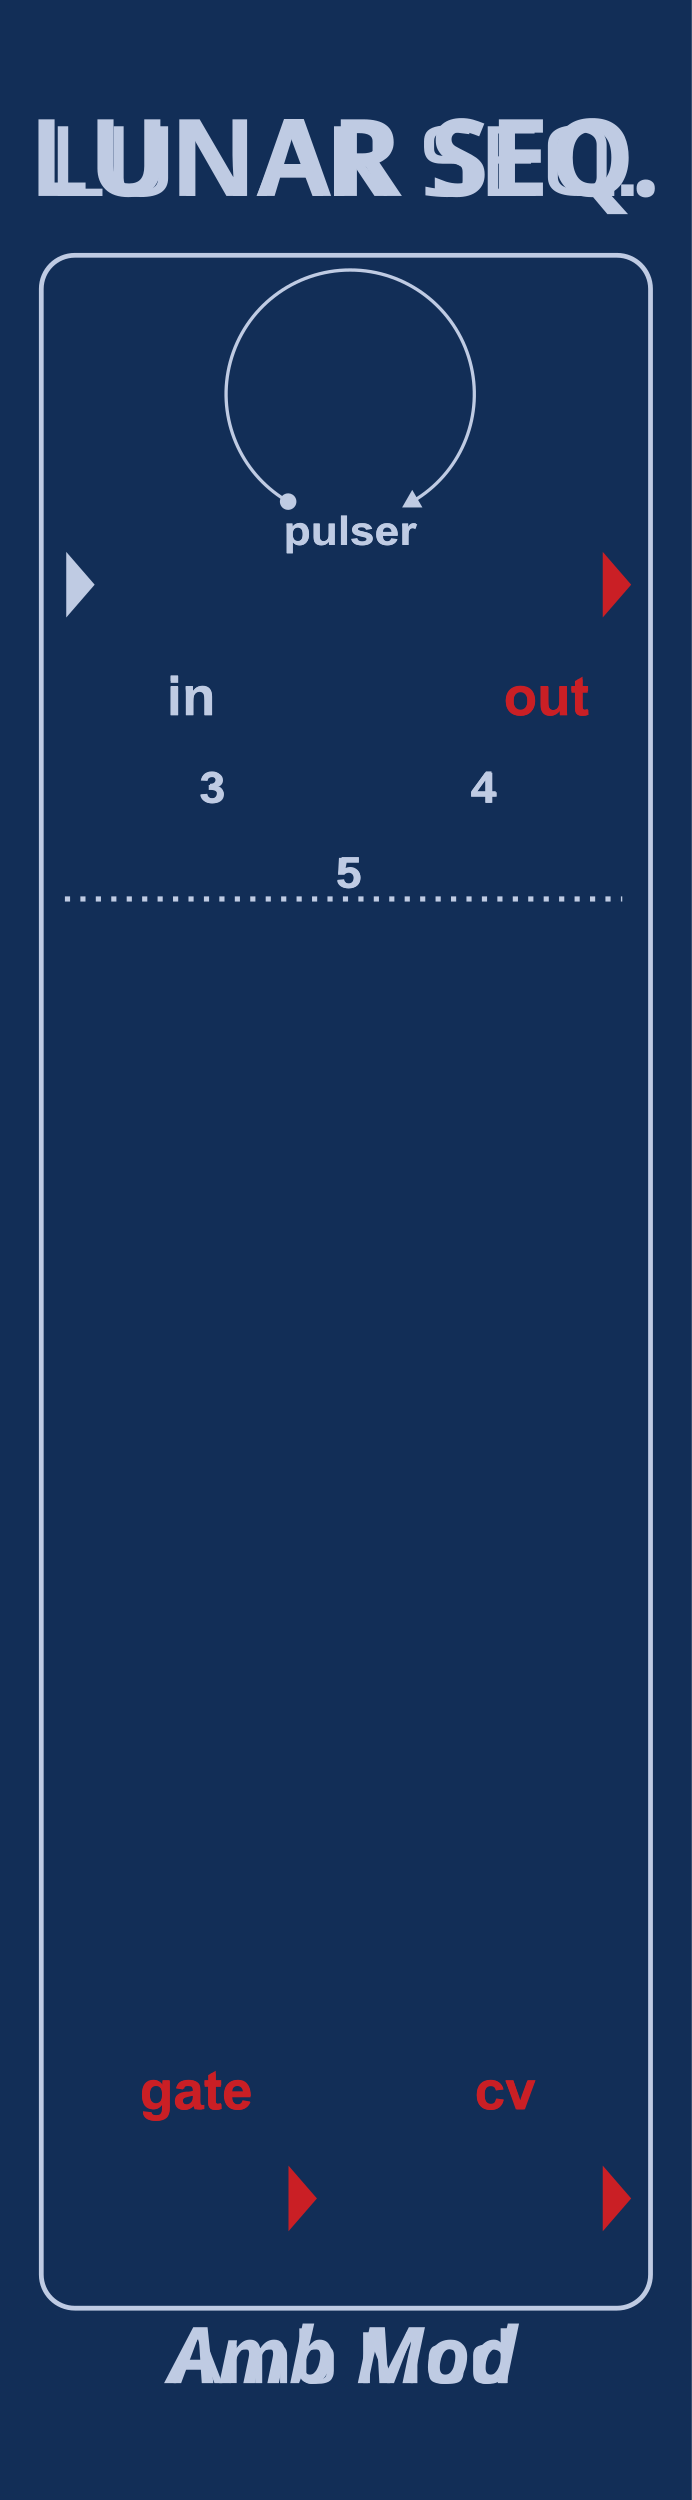
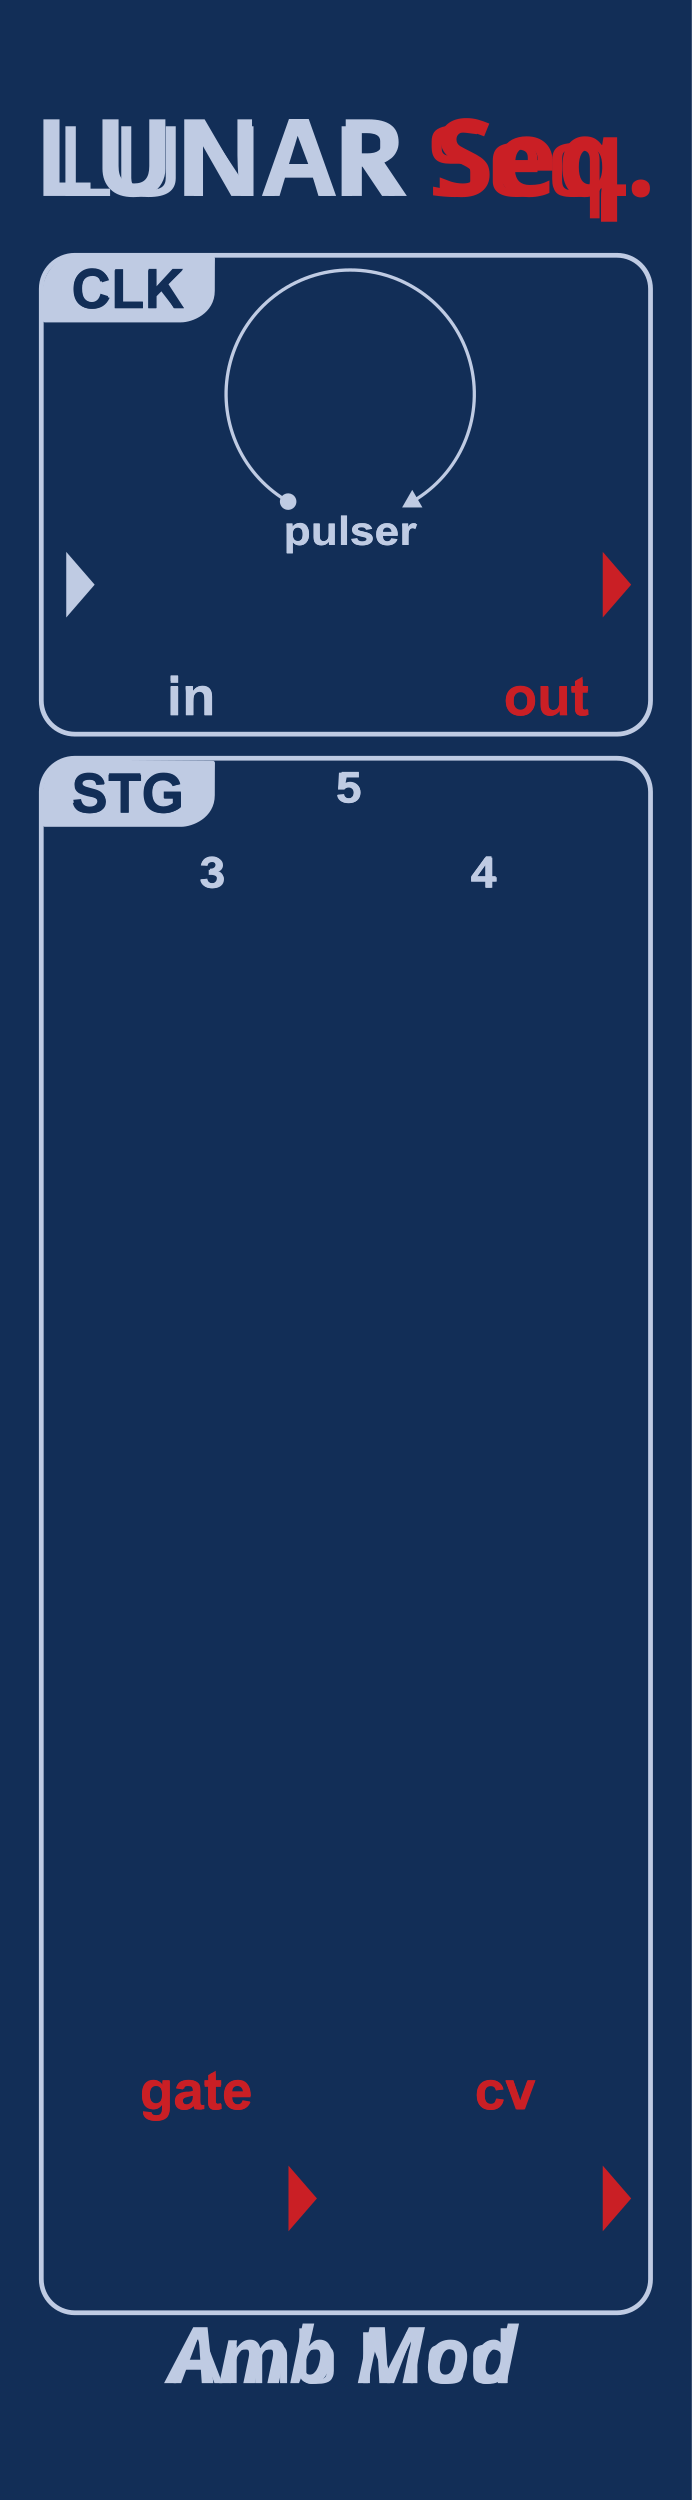
<svg xmlns="http://www.w3.org/2000/svg" width="35.56mm" height="128.5mm" viewBox="0 0 35.56 128.5" version="1.1" id="svg1">
  <defs id="defs1">
    <rect x="84.1" y="60.777" width="17.973" height="14.954" id="rect20" />
    <rect x="-6.86" y="102.347" width="128.14" height="83.689" id="rect11" />
  </defs>
  <rect x="0" y="0" width="35.56" height="128.5" style="fill:#122e57;fill-opacity:1;stroke:none" id="rect1" />
-   <rect x="2.122" y="13.122" width="31.315" height="105.519" rx="1.726" ry="1.726" style="fill:none;fill-opacity:1;stroke:#bfcbe3;stroke-width:0.245;stroke-linejoin:round" id="box-clock" />
+   <rect x="2.122" y="13.122" width="31.315" height="24.614" rx="1.726" ry="1.726" style="fill:none;fill-opacity:1;stroke:#bfcbe3;stroke-width:0.245;stroke-linejoin:round" id="box-clock" />
  <text x="17.278" y="29.177" text-anchor="middle" id="label-pulser" style="font-weight:bold;font-size:2.187px;font-family:Arial;text-anchor:middle;fill:#bfcbe3;stroke-width:1" transform="scale(1.041629,0.9600343)">pulser</text>
  <g id="g1" transform="translate(9.71841)">
    <text x="7.901" y="122.492" font-family="sans-serif" font-size="4.025px" text-anchor="middle" fill="#bfcbe3" id="text52" style="stroke-width:1.548">
      <tspan style="font-style:italic;font-variant:normal;font-weight:bold;font-stretch:normal;font-family:Play;-inkscape-font-specification:'Play Bold Italic';stroke-width:1.548" id="tspan52">Amb Mod</tspan>
    </text>
    <path style="font-style:italic;font-weight:bold;font-size:4.025px;font-family:Play;-inkscape-font-specification:'Play Bold Italic';text-anchor:middle;fill:#bfcbe3;stroke-width:1.548" d="m 0.245,119.88 h 0.451 l 1.014,2.612 H 1.303 l -0.298,-0.793 h -1.119 l -0.294,0.793 h -0.386 z m 0.664,1.549 -0.443,-1.179 h -0.036 l -0.443,1.179 z m 1.175,-0.885 h 0.362 v 0.237 q 0.056,-0.278 0.656,-0.278 0.487,0 0.608,0.266 0.036,-0.129 0.217,-0.197 0.185,-0.068 0.451,-0.068 0.362,0 0.511,0.137 0.149,0.133 0.149,0.423 v 1.429 H 4.676 v -1.405 q 0,-0.076 -0.012,-0.125 -0.012,-0.048 -0.048,-0.097 -0.08,-0.101 -0.358,-0.101 -0.213,0 -0.318,0.028 -0.105,0.028 -0.145,0.097 -0.036,0.068 -0.036,0.197 v 1.405 H 3.396 v -1.405 q 0,-0.076 -0.012,-0.125 -0.012,-0.048 -0.048,-0.097 -0.08,-0.101 -0.354,-0.101 -0.221,0 -0.334,0.028 -0.113,0.028 -0.157,0.097 -0.044,0.064 -0.044,0.197 v 1.405 H 2.084 Z m 4.451,1.988 q -0.217,0 -0.35,-0.024 -0.129,-0.02 -0.258,-0.081 Q 5.666,122.303 5.666,121.856 v -2.181 h 0.362 v 0.584 0.229 q -0.004,0.105 -0.004,0.233 0.02,-0.093 0.169,-0.157 0.153,-0.06 0.443,-0.06 0.805,0 0.805,0.551 v 0.801 q 0,0.173 -0.052,0.302 -0.048,0.129 -0.129,0.201 -0.072,0.068 -0.201,0.109 -0.125,0.04 -0.25,0.052 -0.113,0.012 -0.274,0.012 z m 0.008,-0.237 q 0.209,0 0.318,-0.028 0.113,-0.032 0.161,-0.113 0.048,-0.081 0.048,-0.245 v -0.765 q 0,-0.165 -0.048,-0.245 -0.048,-0.085 -0.161,-0.109 -0.109,-0.028 -0.322,-0.028 -0.197,0 -0.306,0.032 -0.109,0.032 -0.157,0.117 -0.048,0.081 -0.048,0.233 v 0.765 q 0,0.165 0.044,0.245 0.048,0.081 0.157,0.113 0.109,0.028 0.314,0.028 z M 8.946,119.88 h 0.584 l 0.837,2.173 0.012,0.004 0.793,-2.177 h 0.563 v 2.612 h -0.342 v -2.209 h -0.02 l -0.841,2.209 h -0.35 l -0.865,-2.209 h -0.02 v 2.209 h -0.35 z m 4.266,2.652 q -0.258,0 -0.386,-0.02 -0.129,-0.016 -0.258,-0.076 -0.133,-0.06 -0.193,-0.193 -0.06,-0.137 -0.06,-0.366 v -0.676 q 0,-0.181 0.044,-0.318 0.044,-0.137 0.117,-0.213 0.06,-0.068 0.181,-0.105 0.125,-0.04 0.254,-0.052 0.145,-0.008 0.302,-0.008 0.209,0 0.314,0.012 0.109,0.008 0.229,0.04 0.125,0.036 0.193,0.109 0.068,0.072 0.117,0.209 0.044,0.141 0.044,0.326 v 0.676 q 0,0.342 -0.157,0.499 -0.064,0.064 -0.185,0.101 -0.121,0.036 -0.25,0.048 -0.153,0.008 -0.306,0.008 z m 0,-0.237 q 0.169,0 0.245,-0.008 0.076,-0.008 0.149,-0.044 0.072,-0.032 0.101,-0.105 0.032,-0.076 0.032,-0.209 v -0.789 q 0,-0.181 -0.044,-0.262 -0.044,-0.085 -0.153,-0.109 -0.105,-0.028 -0.33,-0.028 -0.225,0 -0.334,0.028 -0.105,0.024 -0.149,0.109 -0.044,0.081 -0.044,0.262 v 0.789 q 0,0.133 0.028,0.209 0.032,0.072 0.105,0.105 0.072,0.036 0.149,0.044 0.076,0.008 0.245,0.008 z m 2.157,0.237 q -0.29,0 -0.455,-0.056 -0.165,-0.06 -0.241,-0.193 -0.072,-0.133 -0.072,-0.37 v -0.857 q 0,-0.294 0.181,-0.423 0.185,-0.129 0.608,-0.129 0.254,0 0.435,0.064 0.185,0.064 0.189,0.185 h 0.008 l -0.008,-0.495 v -0.584 h 0.362 v 2.817 h -0.354 v -0.229 q 0,0.109 -0.173,0.185 -0.173,0.085 -0.479,0.085 z m 0.076,-0.25 q 0.302,0 0.435,-0.068 0.133,-0.068 0.133,-0.233 v -0.962 q 0,-0.262 -0.535,-0.262 -0.322,0 -0.419,0.048 -0.101,0.048 -0.101,0.213 v 0.962 q 0,0.165 0.109,0.233 0.113,0.068 0.378,0.068 z" id="text4" aria-label="Amb Mod" />
  </g>
  <g id="g2" transform="translate(2.540001)" style="fill:#bfcbe3">
    <text x="15.19" y="10.073" font-family="sans-serif" font-size="6.829px" font-weight="bold" text-anchor="middle" fill="#bfcbe3" id="text1" style="font-style:normal;font-variant:normal;font-weight:bold;font-stretch:normal;font-size:5.522px;font-family:Arial;-inkscape-font-specification:'Arial Bold';fill:#bfcbe3;stroke-width:2.626">
-       <tspan style="font-style:normal;font-variant:normal;font-weight:bold;font-stretch:normal;font-size:5.522px;font-family:Play;-inkscape-font-specification:'Play Bold';fill:#bfcbe3;fill-opacity:1;stroke-width:2.626" id="tspan13">LUNAR SEQ.</tspan>
+       <tspan style="font-style:normal;font-variant:normal;font-weight:bold;font-stretch:normal;font-size:5.522px;font-family:Play;-inkscape-font-specification:'Play Bold';fill:#bfcbe3;fill-opacity:1;stroke-width:2.626" id="tspan13">LUNAR <tspan style="fill:#ca1f25;fill-opacity:1" id="tspan32">Seq.</tspan>
+       </tspan>
    </text>
  </g>
  <path style="fill:#ca1f25;fill-opacity:1;stroke:none;stroke-width:0.2;stroke-linejoin:round;stroke-dasharray:none;stroke-opacity:1" id="path36-2" d="m 40.693,100.277 2.12,3.671 2.12,3.671 -4.239,0 -4.239,0 2.12,-3.671 z" transform="matrix(0,0.3979664,-0.1989601,0,52.39348,96.80539)" />
  <path style="fill:#ca1f25;fill-opacity:1;stroke:none;stroke-width:0.2;stroke-linejoin:round;stroke-dasharray:none;stroke-opacity:1" id="path2" d="m 40.693,100.277 2.12,3.671 2.12,3.671 -4.239,0 -4.239,0 2.12,-3.671 z" transform="matrix(0,0.3979664,-0.1989601,0,36.24051,96.80539)" />
-   <text x="10.482" y="42.98" text-anchor="middle" id="text8" style="font-weight:bold;font-size:2.338px;font-family:Arial;text-anchor:middle;fill:#bfcbe3;stroke-width:1" transform="scale(1.041629,0.9600343)">3</text>
-   <text x="17.206" y="47.538" text-anchor="middle" id="text9" style="font-weight:bold;font-size:2.338px;font-family:Arial;text-anchor:middle;fill:#bfcbe3;fill-opacity:1;stroke-width:1" transform="scale(1.041629,0.9600343)">5</text>
+   <text x="10.482" y="47.525" text-anchor="middle" id="text8" style="font-weight:bold;font-size:2.338px;font-family:Arial;text-anchor:middle;fill:#bfcbe3;stroke-width:1" transform="scale(1.041629,0.9600343)">3</text>
+   <text x="17.206" y="42.977" text-anchor="middle" id="text9" style="font-weight:bold;font-size:2.338px;font-family:Arial;text-anchor:middle;fill:#bfcbe3;fill-opacity:1;stroke-width:1" transform="scale(1.041629,0.9600343)">5</text>
  <path id="path178" style="baseline-shift:baseline;display:inline;overflow:visible;vector-effect:none;fill:#bfcbe3;stroke-width:1;stroke-linejoin:round;enable-background:accumulate;stop-color:#bfcbe3" d="m 18.001,13.792 c -2.926,0 -5.488,1.966 -6.245,4.792 -0.721,2.69 0.365,5.523 2.656,7.051 -0.071,0.191 0.004,0.411 0.186,0.517 0.199,0.115 0.464,0.048 0.581,-0.156 0.117,-0.203 0.048,-0.464 -0.156,-0.581 -0.064,-0.037 -0.133,-0.055 -0.201,-0.057 -0.12,-0.003 -0.237,0.045 -0.321,0.134 -2.229,-1.489 -3.282,-4.245 -2.581,-6.863 0.738,-2.752 3.231,-4.665 6.081,-4.665 2.85,0 5.343,1.913 6.081,4.665 0.711,2.655 -0.383,5.451 -2.676,6.924 l -0.217,-0.375 -0.522,0.907 h 1.047 l -0.224,-0.386 c 2.359,-1.512 3.485,-4.387 2.754,-7.115 -0.757,-2.826 -3.318,-4.792 -6.244,-4.792 z" />
  <text xml:space="preserve" transform="scale(0.2645833)" id="text11" style="writing-mode:lr-tb;direction:ltr;white-space:pre;shape-inside:url(#rect11);display:inline;opacity:0.319;fill:#bfcbe3;fill-opacity:1;stroke:#bfcbe3;stroke-width:1.002;stroke-dasharray:1, 2" />
  <path d="m 14.733,26.921 h 0.291 v 0.16 q 0.057,-0.082 0.154,-0.133 0.097,-0.051 0.215,-0.051 0.206,0 0.349,0.149 0.144,0.149 0.144,0.414 0,0.273 -0.145,0.425 -0.145,0.151 -0.35,0.151 -0.098,0 -0.178,-0.036 -0.079,-0.036 -0.167,-0.123 v 0.549 h -0.313 z m 0.309,0.526 q 0,0.184 0.079,0.272 0.079,0.087 0.192,0.087 0.109,0 0.181,-0.08 0.072,-0.081 0.072,-0.265 0,-0.171 -0.075,-0.254 -0.075,-0.083 -0.185,-0.083 -0.115,0 -0.19,0.082 -0.076,0.081 -0.076,0.241 z m 1.869,0.563 v -0.163 q -0.065,0.087 -0.17,0.137 -0.105,0.05 -0.221,0.05 -0.119,0 -0.214,-0.048 -0.095,-0.048 -0.137,-0.135 -0.042,-0.087 -0.042,-0.241 v -0.689 h 0.313 v 0.5 q 0,0.23 0.017,0.282 0.018,0.051 0.063,0.082 0.046,0.03 0.116,0.03 0.08,0 0.144,-0.04 0.063,-0.041 0.087,-0.1 0.023,-0.06 0.023,-0.294 v -0.459 h 0.313 v 1.089 z m 0.614,0 V 26.507 h 0.313 v 1.503 z m 0.523,-0.311 0.314,-0.044 q 0.02,0.084 0.081,0.128 0.061,0.043 0.171,0.043 0.121,0 0.182,-0.041 0.041,-0.029 0.041,-0.077 0,-0.033 -0.022,-0.054 -0.023,-0.021 -0.105,-0.038 -0.378,-0.077 -0.48,-0.14 -0.14,-0.088 -0.14,-0.245 0,-0.142 0.121,-0.238 0.121,-0.096 0.376,-0.096 0.243,0 0.36,0.073 0.118,0.073 0.162,0.215 l -0.295,0.05 q -0.019,-0.064 -0.072,-0.097 -0.052,-0.034 -0.15,-0.034 -0.123,0 -0.177,0.032 -0.036,0.023 -0.036,0.058 0,0.031 0.031,0.052 0.042,0.029 0.291,0.081 0.25,0.052 0.349,0.128 0.098,0.077 0.098,0.214 0,0.15 -0.136,0.257 -0.136,0.108 -0.402,0.108 -0.241,0 -0.383,-0.09 -0.14,-0.09 -0.184,-0.245 z m 2.062,-0.036 0.312,0.048 q -0.06,0.158 -0.19,0.241 -0.129,0.082 -0.324,0.082 -0.308,0 -0.456,-0.186 -0.117,-0.149 -0.117,-0.375 0,-0.271 0.154,-0.423 0.154,-0.154 0.388,-0.154 0.264,0 0.416,0.161 0.152,0.16 0.146,0.491 H 19.655 q 0.003,0.128 0.076,0.2 0.072,0.071 0.18,0.071 0.073,0 0.123,-0.037 0.05,-0.037 0.076,-0.119 z m 0.018,-0.291 q -0.003,-0.125 -0.07,-0.19 -0.067,-0.066 -0.162,-0.066 -0.102,0 -0.169,0.069 -0.067,0.069 -0.066,0.187 z m 0.864,0.638 H 20.68 v -1.089 h 0.29 v 0.155 q 0.075,-0.11 0.134,-0.145 0.06,-0.035 0.136,-0.035 0.107,0 0.206,0.054 l -0.097,0.251 q -0.079,-0.047 -0.147,-0.047 -0.066,0 -0.111,0.034 -0.046,0.033 -0.072,0.12 -0.026,0.087 -0.026,0.365 z" id="text13" style="font-weight:bold;font-size:2.187px;font-family:Arial;text-anchor:middle;fill:#bfcbe3" aria-label="pulser" />
-   <path d="m 17.353,45.225 0.333,-0.032 q 0.014,0.104 0.084,0.165 0.07,0.06 0.162,0.06 0.105,0 0.177,-0.078 0.073,-0.079 0.073,-0.237 0,-0.148 -0.073,-0.221 -0.071,-0.075 -0.187,-0.075 -0.144,0 -0.258,0.117 l -0.271,-0.036 0.171,-0.836 h 0.883 v 0.288 h -0.63 l -0.052,0.273 q 0.112,-0.051 0.228,-0.051 0.222,0 0.377,0.149 0.155,0.149 0.155,0.387 0,0.198 -0.125,0.354 -0.17,0.213 -0.472,0.213 -0.241,0 -0.394,-0.119 -0.152,-0.119 -0.182,-0.321 z" id="text19" style="font-weight:bold;font-size:1.979px;font-family:Arial;text-anchor:middle;fill:#bfcbe3;stroke-width:1" aria-label="5" />
-   <text x="23.865" y="42.98" text-anchor="middle" id="text10" style="font-weight:bold;font-size:2.338px;font-family:Arial;text-anchor:middle;fill:#bfcbe3;stroke-width:1" transform="scale(1.041629,0.9600343)">4</text>
+   <path d="m 17.353,40.846 0.333,-0.032 q 0.014,0.104 0.084,0.165 0.07,0.06 0.162,0.06 0.105,0 0.177,-0.078 0.073,-0.079 0.073,-0.237 0,-0.148 -0.073,-0.221 -0.071,-0.075 -0.187,-0.075 -0.144,0 -0.258,0.117 l -0.271,-0.036 0.171,-0.836 h 0.883 v 0.288 h -0.63 l -0.052,0.273 q 0.112,-0.051 0.228,-0.051 0.222,0 0.377,0.149 0.155,0.149 0.155,0.387 0,0.198 -0.125,0.354 -0.17,0.213 -0.472,0.213 -0.241,0 -0.394,-0.119 -0.152,-0.119 -0.182,-0.321 z" id="text19" style="font-weight:bold;font-size:1.979px;font-family:Arial;text-anchor:middle;fill:#bfcbe3;stroke-width:1" aria-label="5" />
+   <text x="23.865" y="47.525" text-anchor="middle" id="text10" style="font-weight:bold;font-size:2.338px;font-family:Arial;text-anchor:middle;fill:#bfcbe3;stroke-width:1" transform="scale(1.041629,0.9600343)">4</text>
  <text xml:space="preserve" transform="scale(0.2645833)" id="text20" style="writing-mode:lr-tb;direction:ltr;white-space:pre;shape-inside:url(#rect20);display:inline;opacity:0.319;fill:#bfcbe3;fill-opacity:1;stroke:#bfcbe3;stroke-width:1.002;stroke-dasharray:1, 2" />
  <path style="fill:#ca1f25;fill-opacity:1;stroke:none;stroke-width:0.2;stroke-linejoin:round;stroke-dasharray:none;stroke-opacity:1" id="path24" d="m 40.693,100.277 2.12,3.671 2.12,3.671 -4.239,0 -4.239,0 2.12,-3.671 z" transform="matrix(0,0.3979664,-0.1989601,0,52.39348,13.85789)" />
  <path style="fill:#bfcbe3;fill-opacity:1;stroke:none;stroke-width:0.2;stroke-linejoin:round;stroke-dasharray:none;stroke-opacity:1" id="path25" d="m 40.693,100.277 2.12,3.671 2.12,3.671 -4.239,0 -4.239,0 2.12,-3.671 z" transform="matrix(0,0.3979664,-0.1989601,0,24.81663,13.85789)" />
  <text x="9.823" y="36.76" font-family="sans-serif" font-size="2" text-anchor="middle" fill="#bfcbe3" id="text180-6" style="font-style:normal;font-variant:normal;font-weight:bold;font-stretch:normal;font-size:2.822px;font-family:Arial;-inkscape-font-specification:'Arial Bold';text-align:center;text-anchor:middle;fill:#bfcbe3">
    <tspan style="fill:#bfcbe3" id="tspan180-6">in</tspan>
  </text>
  <text x="28.08" y="36.76" font-family="sans-serif" font-size="2" text-anchor="middle" fill="#bfcbe3" id="text356" style="font-style:normal;font-variant:normal;font-weight:bold;font-stretch:normal;font-size:2.822px;font-family:Arial;-inkscape-font-specification:'Arial Bold';text-align:center;text-anchor:middle;fill:#ca1f25;fill-opacity:1">
    <tspan style="fill:#ca1f25;fill-opacity:1" id="tspan356">out</tspan>
  </text>
  <path d="m 8.772,35.098 v -0.358 h 0.387 v 0.358 z m 0,1.662 v -1.463 h 0.387 v 1.463 z m 2.115,0 H 10.5 v -0.747 q 0,-0.237 -0.025,-0.306 -0.025,-0.07 -0.081,-0.109 -0.055,-0.039 -0.134,-0.039 -0.101,0 -0.181,0.055 -0.08,0.055 -0.11,0.146 -0.029,0.091 -0.029,0.336 v 0.663 h -0.387 v -1.463 h 0.36 v 0.215 q 0.192,-0.248 0.482,-0.248 0.128,0 0.234,0.047 0.106,0.045 0.16,0.117 0.055,0.072 0.076,0.163 0.022,0.091 0.022,0.26 z" id="text368" style="font-weight:bold;font-size:2.822px;font-family:Arial;-inkscape-font-specification:'Arial Bold';text-align:center;text-anchor:middle;fill:#bfcbe3" aria-label="in" />
  <path d="m 25.999,36.008 q 0,-0.193 0.095,-0.373 0.095,-0.181 0.269,-0.276 0.175,-0.095 0.39,-0.095 0.332,0 0.544,0.216 0.212,0.215 0.212,0.544 0,0.332 -0.215,0.551 -0.214,0.218 -0.539,0.218 -0.201,0 -0.384,-0.091 -0.182,-0.091 -0.277,-0.266 -0.095,-0.176 -0.095,-0.429 z m 0.397,0.021 q 0,0.218 0.103,0.333 0.103,0.116 0.255,0.116 0.152,0 0.254,-0.116 0.103,-0.116 0.103,-0.336 0,-0.215 -0.103,-0.331 -0.102,-0.116 -0.254,-0.116 -0.152,0 -0.255,0.116 -0.103,0.116 -0.103,0.333 z m 2.38,0.732 v -0.219 q -0.08,0.117 -0.211,0.185 -0.13,0.068 -0.274,0.068 -0.147,0 -0.265,-0.065 -0.117,-0.065 -0.169,-0.182 -0.052,-0.117 -0.052,-0.324 v -0.926 h 0.387 v 0.672 q 0,0.309 0.021,0.379 0.022,0.069 0.079,0.11 0.057,0.04 0.143,0.04 0.099,0 0.178,-0.054 0.079,-0.055 0.107,-0.135 0.029,-0.081 0.029,-0.395 v -0.617 h 0.387 v 1.463 z m 1.432,-1.463 v 0.309 H 29.943 v 0.59 q 0,0.179 0.007,0.209 0.008,0.029 0.034,0.048 0.028,0.019 0.066,0.019 0.054,0 0.156,-0.037 l 0.033,0.3 q -0.135,0.058 -0.306,0.058 -0.105,0 -0.189,-0.035 -0.084,-0.036 -0.124,-0.091 -0.039,-0.057 -0.054,-0.152 -0.012,-0.068 -0.012,-0.273 v -0.638 h -0.178 v -0.309 h 0.178 v -0.291 l 0.389,-0.226 v 0.517 z" id="text369" style="font-weight:bold;font-size:2.822px;font-family:Arial;-inkscape-font-specification:'Arial Bold';text-align:center;text-anchor:middle;fill:#ca1f25" aria-label="out" />
  <text x="25.963" y="108.419" font-family="sans-serif" font-size="2" text-anchor="middle" fill="#bfcbe3" id="text25" style="font-style:normal;font-variant:normal;font-weight:bold;font-stretch:normal;font-size:2.822px;font-family:Arial;-inkscape-font-specification:'Arial Bold';text-align:center;text-anchor:middle;fill:#ca1f25;fill-opacity:1">
    <tspan style="fill:#ca1f25;fill-opacity:1" id="tspan25">cv</tspan>
  </text>
  <text x="10.088" y="108.419" font-family="sans-serif" font-size="2" text-anchor="middle" fill="#bfcbe3" id="text26" style="font-style:normal;font-variant:normal;font-weight:bold;font-stretch:normal;font-size:2.822px;font-family:Arial;-inkscape-font-specification:'Arial Bold';text-align:center;text-anchor:middle;fill:#ca1f25;fill-opacity:1">
    <tspan style="fill:#ca1f25;fill-opacity:1" id="tspan26">gate</tspan>
  </text>
  <path d="m 25.872,107.388 -0.382,0.069 q -0.019,-0.114 -0.088,-0.172 -0.068,-0.058 -0.176,-0.058 -0.145,0 -0.232,0.101 -0.085,0.099 -0.085,0.333 0,0.26 0.087,0.368 0.088,0.107 0.236,0.107 0.11,0 0.181,-0.062 0.07,-0.063 0.099,-0.216 l 0.38,0.065 q -0.059,0.262 -0.227,0.396 -0.168,0.134 -0.451,0.134 -0.321,0 -0.513,-0.203 -0.19,-0.203 -0.19,-0.561 0,-0.362 0.192,-0.564 0.192,-0.203 0.518,-0.203 0.267,0 0.424,0.116 0.158,0.114 0.227,0.35 z m 0.696,1.031 -0.59,-1.463 h 0.407 l 0.276,0.747 0.08,0.249 q 0.032,-0.095 0.04,-0.125 0.019,-0.062 0.041,-0.124 l 0.278,-0.747 h 0.398 l -0.582,1.463 z" id="text27" style="font-weight:bold;font-size:2.822px;font-family:Arial;-inkscape-font-specification:'Arial Bold';text-align:center;text-anchor:middle;fill:#ca1f25" aria-label="cv" />
  <path d="m 7.353,108.516 0.442,0.054 q 0.011,0.077 0.051,0.106 0.055,0.041 0.174,0.041 0.152,0 0.227,-0.045 0.051,-0.03 0.077,-0.098 0.018,-0.048 0.018,-0.178 v -0.214 q -0.174,0.237 -0.438,0.237 -0.295,0 -0.467,-0.249 -0.135,-0.197 -0.135,-0.491 0,-0.368 0.176,-0.562 0.178,-0.194 0.441,-0.194 0.271,0 0.448,0.238 v -0.205 h 0.362 v 1.313 q 0,0.259 -0.043,0.387 -0.043,0.128 -0.12,0.201 -0.077,0.073 -0.207,0.114 -0.128,0.041 -0.325,0.041 -0.372,0 -0.528,-0.128 -0.156,-0.127 -0.156,-0.322 0,-0.019 0.001,-0.047 z M 7.699,107.657 q 0,0.233 0.09,0.342 0.091,0.107 0.223,0.107 0.142,0 0.24,-0.11 0.098,-0.112 0.098,-0.329 0,-0.227 -0.094,-0.338 -0.094,-0.11 -0.237,-0.11 -0.139,0 -0.23,0.109 -0.09,0.107 -0.09,0.329 z m 1.703,-0.255 -0.351,-0.063 q 0.059,-0.212 0.204,-0.314 0.145,-0.102 0.43,-0.102 0.259,0 0.386,0.062 0.127,0.061 0.178,0.156 0.052,0.094 0.052,0.346 l -0.004,0.452 q 0,0.193 0.018,0.285 0.019,0.091 0.07,0.196 H 10.002 q -0.015,-0.039 -0.037,-0.114 -0.01,-0.034 -0.014,-0.045 -0.099,0.097 -0.212,0.145 -0.113,0.048 -0.241,0.048 -0.226,0 -0.357,-0.123 -0.13,-0.123 -0.13,-0.31 0,-0.124 0.059,-0.22 0.059,-0.098 0.165,-0.149 0.107,-0.052 0.309,-0.091 0.271,-0.051 0.376,-0.095 v -0.039 q 0,-0.112 -0.055,-0.158 -0.055,-0.048 -0.208,-0.048 -0.103,0 -0.161,0.041 -0.058,0.04 -0.094,0.142 z m 0.518,0.314 q -0.074,0.025 -0.236,0.059 -0.161,0.034 -0.211,0.068 -0.076,0.054 -0.076,0.136 0,0.081 0.061,0.141 0.061,0.059 0.154,0.059 0.105,0 0.2,-0.069 0.07,-0.052 0.092,-0.128 0.015,-0.05 0.015,-0.189 z m 1.433,-0.761 v 0.309 h -0.265 v 0.59 q 0,0.179 0.007,0.209 0.008,0.029 0.034,0.048 0.028,0.019 0.066,0.019 0.054,0 0.156,-0.037 l 0.033,0.3 q -0.135,0.058 -0.306,0.058 -0.105,0 -0.189,-0.035 -0.084,-0.036 -0.124,-0.091 -0.039,-0.057 -0.054,-0.152 -0.012,-0.068 -0.012,-0.273 v -0.638 h -0.178 v -0.309 h 0.178 v -0.291 l 0.389,-0.226 v 0.517 z m 1.116,0.998 0.386,0.065 q -0.074,0.212 -0.236,0.324 -0.16,0.11 -0.401,0.11 -0.382,0 -0.565,-0.249 -0.145,-0.2 -0.145,-0.504 0,-0.364 0.19,-0.569 0.19,-0.207 0.481,-0.207 0.327,0 0.515,0.216 0.189,0.215 0.181,0.66 h -0.97 q 0.004,0.172 0.094,0.269 0.09,0.095 0.223,0.095 0.091,0 0.153,-0.05 0.062,-0.05 0.094,-0.16 z m 0.022,-0.391 q -0.004,-0.168 -0.087,-0.255 -0.083,-0.088 -0.201,-0.088 -0.127,0 -0.209,0.092 -0.083,0.092 -0.081,0.251 z" id="text28" style="font-weight:bold;font-size:2.822px;font-family:Arial;-inkscape-font-specification:'Arial Bold';text-align:center;text-anchor:middle;fill:#ca1f25" aria-label="gate" />
-   <g id="path28" style="opacity:1;fill:#bfcbe3;fill-opacity:1" transform="translate(0,8.373093)">
-     <path style="baseline-shift:baseline;display:inline;overflow:visible;vector-effect:none;fill:#bfcbe3;fill-opacity:1;stroke-dasharray:0.265, 0.529;enable-background:accumulate;stop-color:#bfcbe3;stop-opacity:1" d="m 3.336,37.701 v 0.266 h 0.266 v -0.266 z m 0.795,0 v 0.266 h 0.264 v -0.266 z m 0.793,0 v 0.266 h 0.266 v -0.266 z m 0.795,0 v 0.266 h 0.264 v -0.266 z m 0.793,0 v 0.266 h 0.266 v -0.266 z m 0.793,0 v 0.266 h 0.266 v -0.266 z m 0.795,0 v 0.266 h 0.264 v -0.266 z m 0.793,0 v 0.266 h 0.266 v -0.266 z m 0.795,0 v 0.266 h 0.264 v -0.266 z m 0.793,0 v 0.266 h 0.266 v -0.266 z m 0.793,0 v 0.266 h 0.266 v -0.266 z m 0.795,0 v 0.266 h 0.264 v -0.266 z m 0.793,0 v 0.266 h 0.266 v -0.266 z m 0.795,0 v 0.266 h 0.264 v -0.266 z m 0.793,0 v 0.266 h 0.266 v -0.266 z m 0.793,0 v 0.266 h 0.266 v -0.266 z m 0.795,0 v 0.266 h 0.264 v -0.266 z m 0.793,0 v 0.266 h 0.266 v -0.266 z m 0.795,0 v 0.266 h 0.264 v -0.266 z m 0.793,0 v 0.266 h 0.266 v -0.266 z m 0.793,0 v 0.266 h 0.266 v -0.266 z m 0.795,0 v 0.266 h 0.264 v -0.266 z m 0.793,0 v 0.266 h 0.266 v -0.266 z m 0.795,0 v 0.266 h 0.264 v -0.266 z m 0.793,0 v 0.266 h 0.266 v -0.266 z m 0.793,0 v 0.266 h 0.266 v -0.266 z m 0.795,0 v 0.266 h 0.264 v -0.266 z m 0.793,0 v 0.266 h 0.266 v -0.266 z m 0.795,0 v 0.266 h 0.264 v -0.266 z m 0.793,0 v 0.266 h 0.266 v -0.266 z m 0.793,0 v 0.266 h 0.266 v -0.266 z m 0.795,0 v 0.266 h 0.264 v -0.266 z m 0.793,0 v 0.266 h 0.266 v -0.266 z m 0.795,0 v 0.266 h 0.264 v -0.266 z m 0.793,0 v 0.266 h 0.266 v -0.266 z m 0.793,0 v 0.266 h 0.266 v -0.266 z m 0.795,0 v 0.266 h 0.07 v -0.266 z" id="path30" />
+   <path d="m 10.332,45.199 0.323,-0.036 q 0.015,0.114 0.083,0.174 0.068,0.06 0.164,0.06 0.103,0 0.174,-0.072 0.071,-0.072 0.071,-0.195 0,-0.116 -0.068,-0.184 -0.068,-0.068 -0.165,-0.068 -0.064,0 -0.153,0.023 l 0.037,-0.251 q 0.136,0.003 0.207,-0.054 0.071,-0.058 0.071,-0.153 0,-0.081 -0.052,-0.129 -0.052,-0.048 -0.139,-0.048 -0.086,0 -0.146,0.055 -0.061,0.055 -0.074,0.16 l -0.308,-0.048 q 0.032,-0.146 0.096,-0.232 0.065,-0.088 0.181,-0.137 0.117,-0.05 0.26,-0.05 0.246,0 0.395,0.145 0.122,0.118 0.122,0.267 0,0.211 -0.251,0.338 0.15,0.03 0.239,0.133 0.09,0.103 0.09,0.249 0,0.211 -0.168,0.361 -0.168,0.149 -0.417,0.149 -0.237,0 -0.392,-0.125 -0.156,-0.126 -0.181,-0.329 z" id="text31" style="font-weight:bold;font-size:2.338px;font-family:Arial;text-anchor:middle;fill:#bfcbe3" aria-label="3" />
+   <path d="m 24.94,45.626 v -0.323 h -0.713 v -0.27 l 0.756,-1.02 h 0.281 v 1.019 h 0.216 v 0.271 h -0.216 v 0.323 z m 0,-0.594 v -0.549 l -0.401,0.549 z" id="text32" style="font-weight:bold;font-size:2.338px;font-family:Arial;text-anchor:middle;fill:#bfcbe3" aria-label="4" />
+   <g id="g34" transform="translate(2.540001)" style="fill:#bfcbe3">
+     <g id="text34" style="font-weight:bold;font-size:5.522px;font-family:Arial;-inkscape-font-specification:'Arial Bold';text-anchor:middle;stroke-width:2.626" aria-label="LUNAR Seq.">
+       <path style="font-family:Play;-inkscape-font-specification:'Play Bold';fill:#bfcbe3" d="M 0.822,6.489 H 1.357 V 9.698 H 3.119 V 10.073 H 0.822 Z M 5.09,10.128 q -0.293,0 -0.514,-0.039 Q 4.361,10.051 4.151,9.957 3.931,9.858 3.809,9.653 3.693,9.449 3.693,9.156 V 6.489 h 0.514 v 2.662 q 0,0.337 0.226,0.48 0.226,0.138 0.668,0.138 0.442,0 0.657,-0.138 Q 5.979,9.488 5.979,9.151 V 6.489 h 0.514 v 2.667 q 0,0.972 -1.403,0.972 z M 7.426,6.489 H 8.072 L 10.022,9.449 V 6.489 h 0.469 V 10.073 H 9.845 L 7.895,7.064 V 10.073 H 7.426 Z m 5.036,0 h 0.618 l 1.392,3.584 H 13.915 L 13.506,8.985 h -1.535 l -0.403,1.088 h -0.53 z M 13.373,8.615 12.766,6.997 h -0.05 l -0.607,1.618 z m 1.646,-2.126 h 1.259 q 0.475,0 0.74,0.061 0.271,0.055 0.392,0.204 0.127,0.149 0.127,0.436 v 0.618 q 0,0.32 -0.265,0.497 -0.26,0.171 -0.663,0.171 l 1.149,1.596 H 17.101 L 16.074,8.543 h -0.519 v 1.53 h -0.536 z m 1.237,1.701 q 0.398,0 0.569,-0.094 0.177,-0.099 0.177,-0.353 V 7.246 q 0,-0.403 -0.696,-0.403 H 15.555 V 8.19 Z" id="path34" />
+       <path style="font-family:Play;-inkscape-font-specification:'Play Bold';fill:#ca1f25" d="m 20.812,10.128 q -0.458,0 -1.093,-0.088 V 9.593 q 0.641,0.138 1.127,0.138 0.409,0 0.596,-0.088 0.188,-0.094 0.188,-0.342 V 8.836 q 0,-0.232 -0.133,-0.326 -0.133,-0.094 -0.464,-0.094 H 20.613 q -0.525,0 -0.745,-0.21 Q 19.647,7.997 19.647,7.555 V 7.268 q 0,-0.293 0.127,-0.475 0.133,-0.182 0.436,-0.271 0.309,-0.088 0.845,-0.088 0.359,0 0.922,0.061 v 0.403 q -0.63,-0.094 -0.961,-0.094 -0.514,0 -0.679,0.099 -0.171,0.105 -0.171,0.348 v 0.409 q 0,0.188 0.133,0.276 0.138,0.083 0.469,0.083 h 0.431 q 0.37,0 0.574,0.088 0.21,0.088 0.293,0.271 0.088,0.177 0.088,0.48 v 0.26 q 0,0.381 -0.144,0.602 -0.138,0.221 -0.431,0.315 -0.293,0.094 -0.768,0.094 z m 3.203,0 q -1.226,0 -1.226,-0.817 V 8.256 q 0,-0.486 0.276,-0.696 0.282,-0.215 0.906,-0.215 0.591,0 0.85,0.204 0.265,0.204 0.265,0.707 v 0.591 h -1.795 v 0.403 q 0,0.276 0.193,0.398 0.193,0.121 0.596,0.121 0.381,0 0.9,-0.133 v 0.381 q -0.508,0.11 -0.966,0.11 z M 24.589,8.521 V 8.102 q 0,-0.243 -0.149,-0.331 -0.144,-0.094 -0.497,-0.094 -0.342,0 -0.497,0.094 -0.155,0.088 -0.155,0.331 v 0.42 z m 3.192,1.381 q -0.11,0.226 -0.806,0.226 -0.254,0 -0.403,-0.017 -0.149,-0.017 -0.293,-0.066 -0.149,-0.055 -0.237,-0.155 -0.088,-0.099 -0.144,-0.271 -0.055,-0.166 -0.055,-0.42 v -0.988 q 0,-0.464 0.287,-0.663 0.293,-0.204 0.966,-0.204 0.641,0 0.911,0.204 0.271,0.199 0.271,0.663 V 11.222 H 27.781 Z M 27.074,9.786 q 0.293,0 0.436,-0.039 0.149,-0.044 0.21,-0.155 0.061,-0.116 0.061,-0.337 V 8.278 q 0,-0.254 -0.061,-0.37 -0.061,-0.121 -0.204,-0.16 -0.144,-0.044 -0.436,-0.044 -0.342,0 -0.491,0.039 -0.144,0.039 -0.193,0.155 -0.044,0.116 -0.044,0.381 v 0.977 q 0,0.226 0.066,0.337 0.066,0.11 0.215,0.155 0.155,0.039 0.442,0.039 z m 1.922,-0.309 h 0.641 v 0.596 h -0.641 z" id="path35" />
+     </g>
  </g>
-   <g id="g30" transform="translate(2.540001)" style="fill:#bfcbe3">
-     <path style="font-weight:bold;font-size:5.522px;font-family:Play;-inkscape-font-specification:'Play Bold';text-anchor:middle;stroke-width:2.626;fill:#bfcbe3" d="M 0.429,6.489 H 0.965 V 9.698 H 2.727 V 10.073 H 0.429 Z M 4.698,10.128 q -0.293,0 -0.514,-0.039 Q 3.969,10.051 3.759,9.957 3.538,9.858 3.417,9.653 3.301,9.449 3.301,9.156 V 6.489 h 0.514 v 2.662 q 0,0.337 0.226,0.48 0.226,0.138 0.668,0.138 0.442,0 0.657,-0.138 Q 5.587,9.488 5.587,9.151 V 6.489 h 0.514 v 2.667 q 0,0.972 -1.403,0.972 z M 7.034,6.489 H 7.68 L 9.629,9.449 V 6.489 H 10.099 V 10.073 H 9.453 L 7.503,7.064 V 10.073 H 7.034 Z m 5.036,0 h 0.618 l 1.392,3.584 H 13.523 L 13.114,8.985 h -1.535 l -0.403,1.088 h -0.53 z M 12.981,8.615 12.374,6.997 h -0.05 l -0.607,1.618 z m 1.646,-2.126 h 1.259 q 0.475,0 0.74,0.061 0.271,0.055 0.392,0.204 0.127,0.149 0.127,0.436 v 0.618 q 0,0.32 -0.265,0.497 -0.26,0.171 -0.663,0.171 l 1.149,1.596 H 16.709 L 15.682,8.543 h -0.519 v 1.53 h -0.536 z m 1.237,1.701 q 0.398,0 0.569,-0.094 0.177,-0.099 0.177,-0.353 V 7.246 q 0,-0.403 -0.696,-0.403 H 15.163 V 8.19 Z m 4.556,1.938 q -0.458,0 -1.093,-0.088 V 9.593 q 0.641,0.138 1.127,0.138 0.409,0 0.596,-0.088 0.188,-0.094 0.188,-0.342 V 8.836 q 0,-0.232 -0.133,-0.326 -0.133,-0.094 -0.464,-0.094 h -0.42 q -0.525,0 -0.745,-0.21 Q 19.255,7.997 19.255,7.555 V 7.268 q 0,-0.293 0.127,-0.475 0.133,-0.182 0.436,-0.271 0.309,-0.088 0.845,-0.088 0.359,0 0.922,0.061 v 0.403 q -0.63,-0.094 -0.961,-0.094 -0.514,0 -0.679,0.099 -0.171,0.105 -0.171,0.348 v 0.409 q 0,0.188 0.133,0.276 0.138,0.083 0.469,0.083 h 0.431 q 0.37,0 0.574,0.088 0.21,0.088 0.293,0.271 0.088,0.177 0.088,0.48 v 0.26 q 0,0.381 -0.144,0.602 -0.138,0.221 -0.431,0.315 -0.293,0.094 -0.768,0.094 z m 2.109,-3.639 h 2.408 v 0.376 h -1.872 v 1.171 h 1.69 v 0.376 h -1.69 v 1.287 h 1.927 v 0.376 h -2.463 z m 4.6,3.584 q -1.508,0 -1.508,-0.972 V 7.461 q 0,-1.027 1.508,-1.027 1.513,0 1.513,1.022 v 1.48 q 0,0.508 -0.491,0.834 h 0.884 v 0.304 z m 0.011,-0.359 q 0.988,0 0.988,-0.618 V 7.445 q 0,-0.663 -0.994,-0.663 -0.221,0 -0.381,0.028 -0.16,0.022 -0.304,0.088 -0.315,0.149 -0.315,0.547 v 1.651 q 0,0.618 1.005,0.618 z m 2.248,-0.237 h 0.641 v 0.596 h -0.641 z" id="text30" aria-label="LUNAR SEQ." />
-   </g>
-   <path d="m 9.919,42.536 0.31,-0.038 q 0.015,0.119 0.08,0.181 0.065,0.063 0.158,0.063 0.099,0 0.167,-0.075 0.068,-0.075 0.068,-0.203 0,-0.121 -0.065,-0.192 -0.065,-0.071 -0.159,-0.071 -0.062,0 -0.147,0.024 l 0.035,-0.261 q 0.13,0.003 0.199,-0.056 0.068,-0.06 0.068,-0.16 0,-0.084 -0.05,-0.135 -0.05,-0.05 -0.134,-0.05 -0.082,0 -0.14,0.057 -0.058,0.057 -0.071,0.167 l -0.296,-0.05 q 0.031,-0.152 0.092,-0.242 0.063,-0.091 0.173,-0.143 0.112,-0.053 0.25,-0.053 0.236,0 0.379,0.151 0.118,0.123 0.118,0.279 0,0.22 -0.241,0.352 0.144,0.031 0.229,0.138 0.087,0.107 0.087,0.259 0,0.22 -0.161,0.376 -0.161,0.155 -0.401,0.155 -0.227,0 -0.377,-0.13 -0.15,-0.131 -0.173,-0.342 z" id="text31" style="font-weight:bold;font-size:2.338px;font-family:Arial;text-anchor:middle;fill:#bfcbe3" transform="scale(1.041629,0.9600343)" aria-label="3" />
-   <path d="M 23.943,42.98 V 42.644 h -0.685 v -0.281 l 0.726,-1.063 h 0.269 v 1.062 h 0.208 v 0.282 h -0.208 v 0.337 z m 0,-0.619 v -0.572 l -0.385,0.572 z" id="text32" style="font-weight:bold;font-size:2.338px;font-family:Arial;text-anchor:middle;fill:#bfcbe3" transform="scale(1.041629,0.9600343)" aria-label="4" />
+   <path id="path5" style="font-weight:bold;font-size:5.522px;font-family:Arial;-inkscape-font-specification:'Arial Bold';text-anchor:middle;fill:#bfcbe3;fill-opacity:1;stroke:#bfcbe3;stroke-width:0.224;stroke-linejoin:round;stroke-dasharray:none;stroke-opacity:1" d="m 3.962,13.223 c -0.903,-0.008 -1.656,0.858 -1.656,1.726 v 1.509 c 0,0 4.663,0 6.995,0 0.542,0 1.627,-0.422 1.627,-1.509 0,-1.088 0.008,-1.662 0.008,-1.662 z" />
+   <text x="6.566" y="15.838" font-family="sans-serif" font-size="2" text-anchor="middle" fill="#bfcbe3" id="text6" style="font-style:normal;font-variant:normal;font-weight:bold;font-stretch:normal;font-size:2.822px;font-family:Arial;-inkscape-font-specification:'Arial Bold';text-align:center;text-anchor:middle;fill:#122e57;fill-opacity:1;stroke-width:2.626">CLK</text>
+   <path d="m 5.163,15.096 0.395,0.125 q -0.091,0.331 -0.303,0.492 -0.211,0.16 -0.536,0.16 -0.402,0 -0.661,-0.274 -0.259,-0.276 -0.259,-0.752 0,-0.504 0.26,-0.783 0.26,-0.28 0.685,-0.28 0.371,0 0.602,0.219 0.138,0.13 0.207,0.372 L 5.15,14.471 q -0.036,-0.157 -0.15,-0.248 -0.113,-0.091 -0.276,-0.091 -0.225,0 -0.365,0.161 -0.139,0.161 -0.139,0.522 0,0.383 0.138,0.546 0.138,0.163 0.358,0.163 0.163,0 0.28,-0.103 0.117,-0.103 0.168,-0.325 z m 0.757,0.743 v -2.004 h 0.408 v 1.663 h 1.014 v 0.34 z m 1.718,0 v -2.02 h 0.408 v 0.897 l 0.824,-0.897 h 0.548 l -0.761,0.787 0.802,1.233 H 8.932 L 8.377,14.89 8.046,15.228 v 0.61 z" id="text35" style="font-weight:bold;font-size:2.822px;font-family:Arial;-inkscape-font-specification:'Arial Bold';text-align:center;text-anchor:middle;fill:#122e57;stroke-width:2.626" aria-label="CLK" />
+   <rect x="2.122" y="38.974" width="31.315" height="79.903" rx="1.726" ry="1.726" style="fill:none;fill-opacity:1;stroke:#bfcbe3;stroke-width:0.245;stroke-linejoin:round" id="rect35" />
+   <path id="path37" style="font-weight:bold;font-size:5.522px;font-family:Arial;-inkscape-font-specification:'Arial Bold';text-anchor:middle;fill:#bfcbe3;fill-opacity:1;stroke:#bfcbe3;stroke-width:0.224;stroke-linejoin:round;stroke-dasharray:none;stroke-opacity:1" d="m 3.962,39.152 c -1.005,-0.009 -1.656,0.627 -1.656,1.726 v 1.509 h 6.995 c 0.542,0 1.627,-0.422 1.627,-1.509 0,-1.088 0.008,-1.662 0.008,-1.662 z" />
+   <text x="6.566" y="41.768" font-family="sans-serif" font-size="2" text-anchor="middle" fill="#bfcbe3" id="text37" style="font-style:normal;font-variant:normal;font-weight:bold;font-stretch:normal;font-size:2.822px;font-family:Arial;-inkscape-font-specification:'Arial Bold';text-align:center;text-anchor:middle;fill:#122e57;fill-opacity:1;stroke-width:2.626">STG</text>
+   <path d="m 3.767,41.11 0.397,-0.039 q 0.036,0.2 0.145,0.294 0.11,0.094 0.296,0.094 0.197,0 0.296,-0.083 0.101,-0.084 0.101,-0.196 0,-0.072 -0.043,-0.121 -0.041,-0.051 -0.146,-0.088 -0.072,-0.025 -0.327,-0.088 -0.328,-0.081 -0.46,-0.2 -0.186,-0.167 -0.186,-0.407 0,-0.154 0.087,-0.288 0.088,-0.135 0.252,-0.205 0.165,-0.07 0.398,-0.07 0.38,0 0.572,0.167 0.193,0.167 0.203,0.445 l -0.408,0.018 q -0.026,-0.156 -0.113,-0.223 -0.085,-0.069 -0.258,-0.069 -0.178,0 -0.278,0.073 -0.065,0.047 -0.065,0.125 0,0.072 0.061,0.123 0.077,0.065 0.375,0.135 0.298,0.07 0.44,0.146 0.143,0.074 0.223,0.205 0.081,0.13 0.081,0.321 0,0.174 -0.096,0.325 -0.096,0.152 -0.273,0.226 -0.176,0.073 -0.44,0.073 -0.383,0 -0.588,-0.176 Q 3.807,41.449 3.767,41.11 Z m 2.441,0.657 V 40.089 H 5.608 v -0.342 h 1.605 v 0.342 H 6.615 v 1.678 z m 2.209,-0.743 v -0.34 h 0.879 v 0.805 q -0.128,0.124 -0.372,0.219 -0.243,0.094 -0.492,0.094 -0.317,0 -0.553,-0.132 -0.236,-0.134 -0.354,-0.38 -0.119,-0.248 -0.119,-0.539 0,-0.316 0.132,-0.561 0.132,-0.245 0.387,-0.376 0.194,-0.101 0.484,-0.101 0.376,0 0.587,0.158 0.212,0.157 0.273,0.435 l -0.405,0.076 Q 8.821,40.234 8.703,40.148 q -0.117,-0.087 -0.294,-0.087 -0.267,0 -0.426,0.169 -0.157,0.169 -0.157,0.503 0,0.36 0.16,0.54 0.16,0.179 0.419,0.179 0.128,0 0.256,-0.05 0.13,-0.051 0.222,-0.123 v -0.256 z" id="text38" style="font-weight:bold;font-size:2.822px;font-family:Arial;-inkscape-font-specification:'Arial Bold';text-align:center;text-anchor:middle;fill:#122e57;stroke-width:2.626" aria-label="STG" />
</svg>
